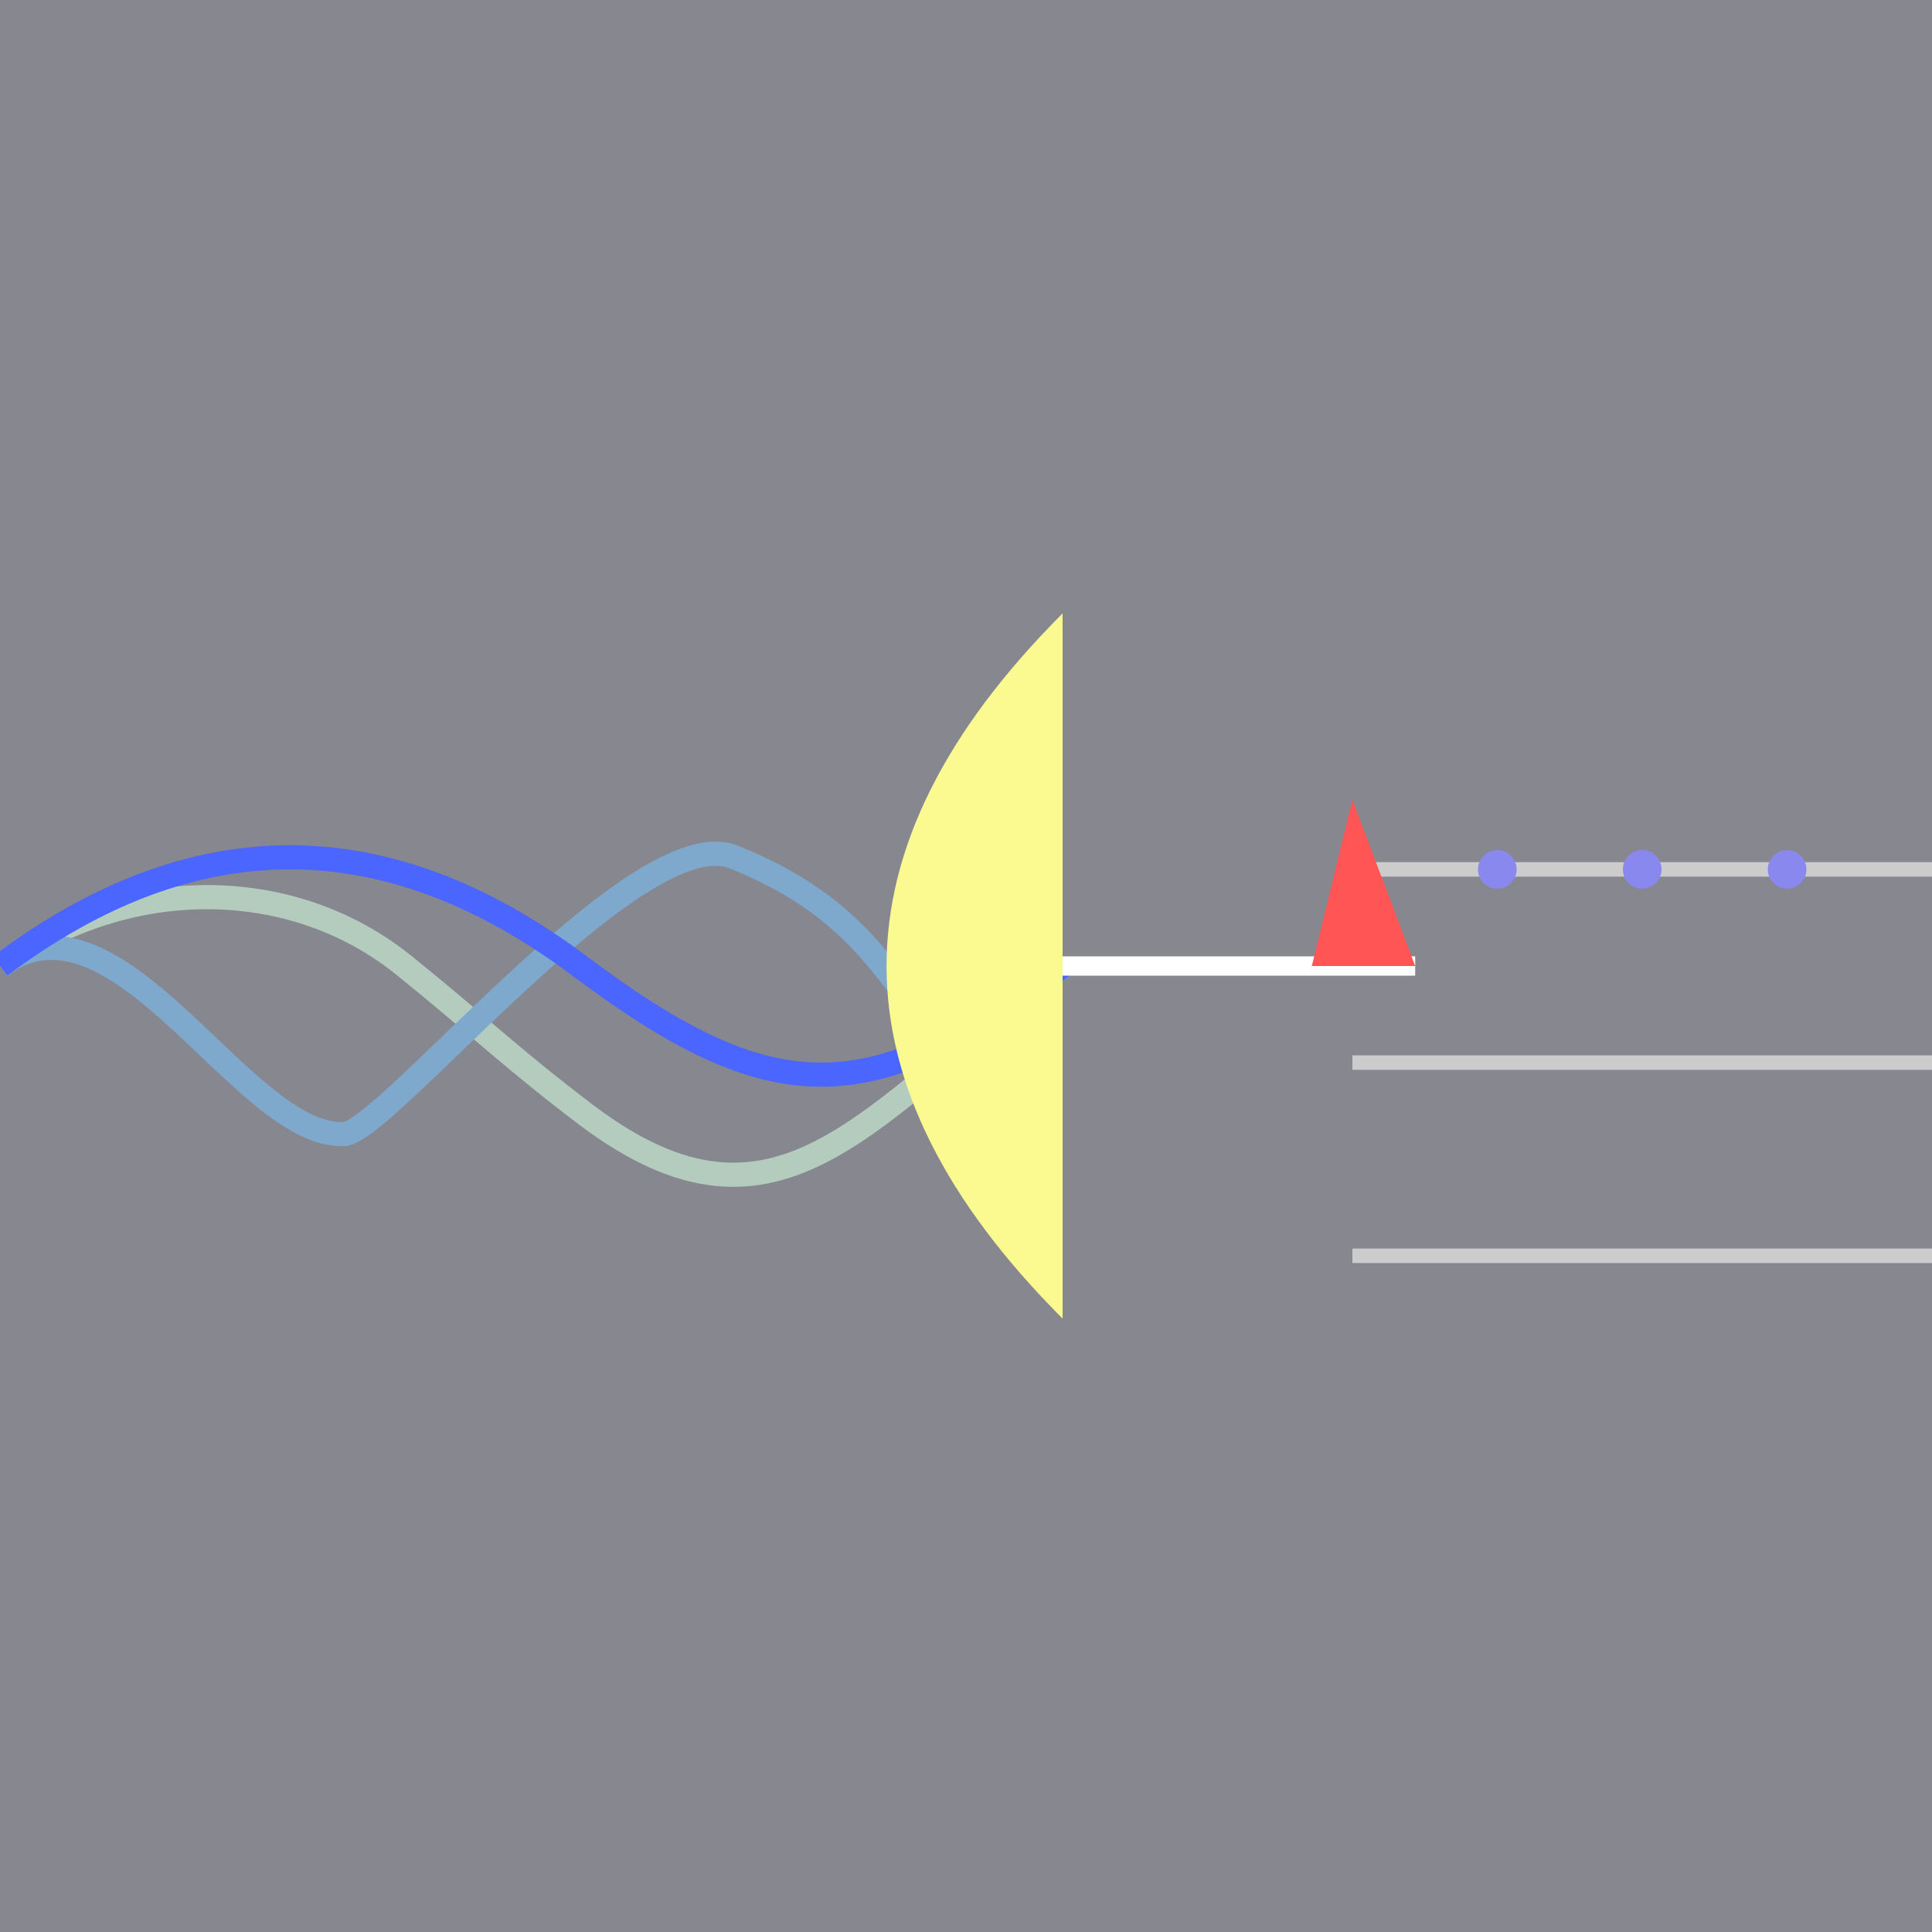
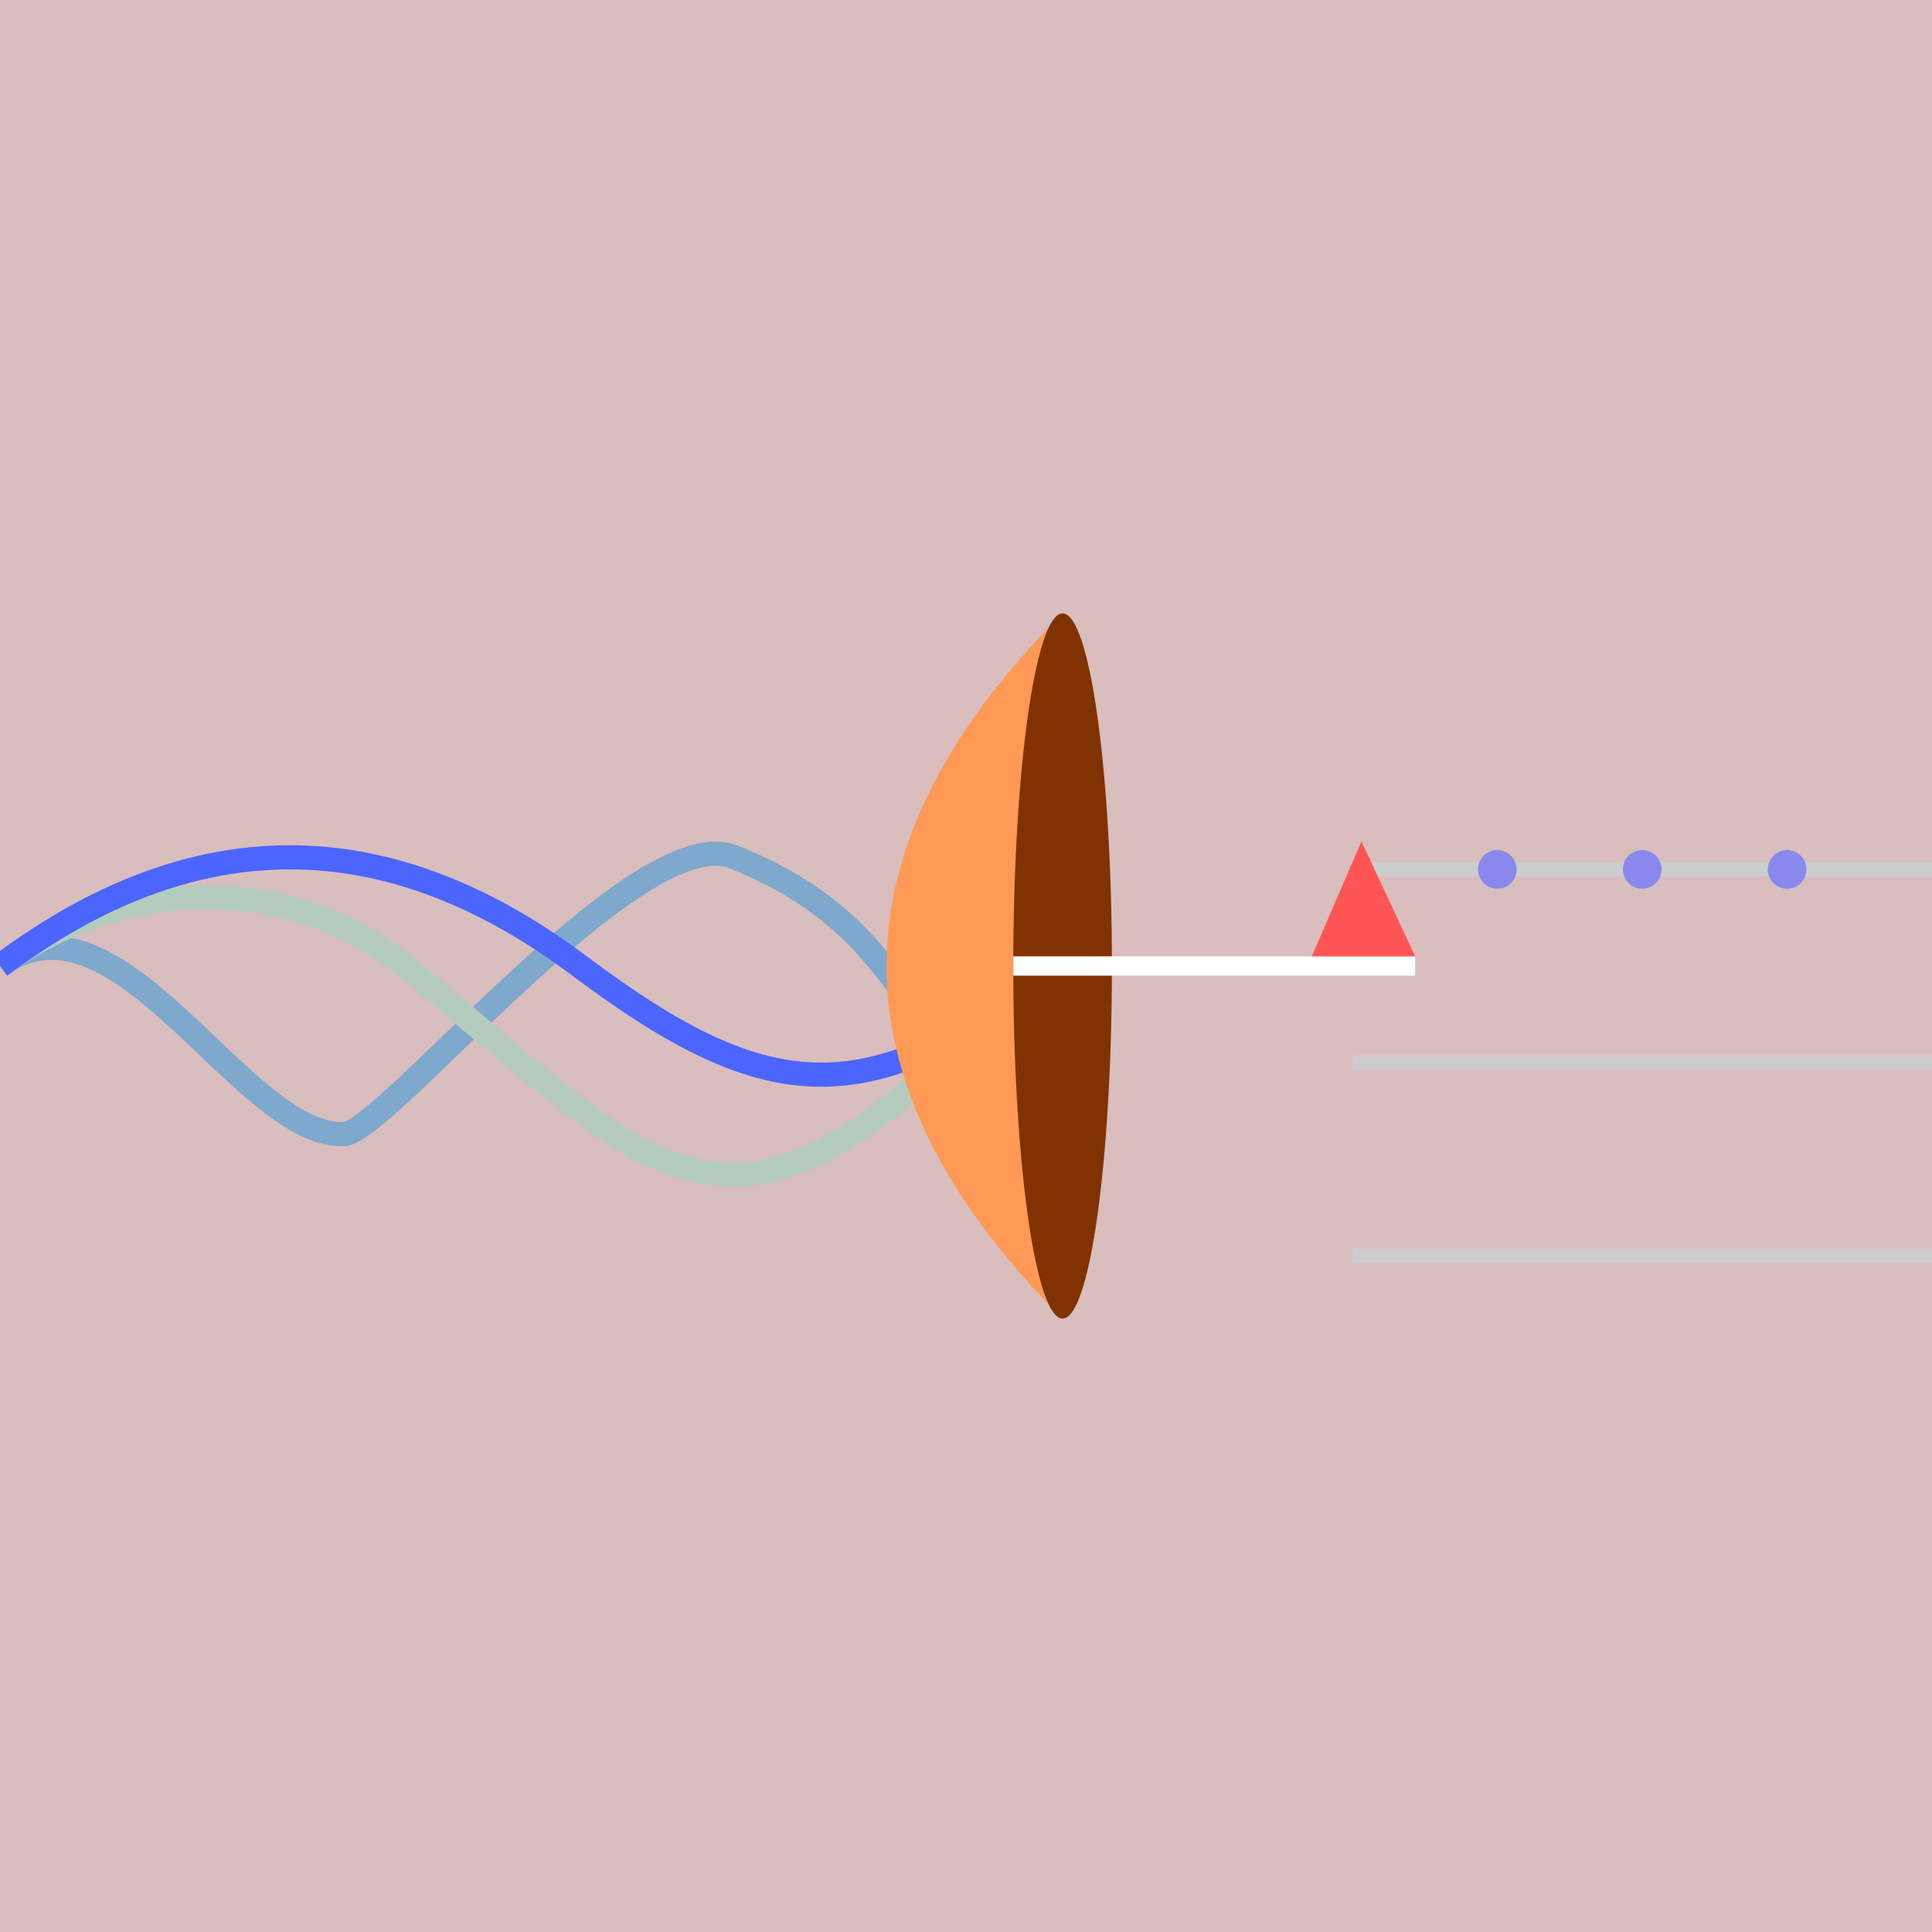
<svg xmlns="http://www.w3.org/2000/svg" version="1.1" id="Слой_1" x="0px" y="0px" viewBox="0 0 200 200" style="enable-background:new 0 0 200 200;" xml:space="preserve">
-   <style type="text/css">
+   <defs id="defs8" />
+   <style type="text/css" id="style1">
	.st0{opacity:0.5;fill:#1E1E2F;}
	.st1{fill:none;stroke:#CCCCCC;stroke-width:1.5;}
	.st2{fill:#8888EE;}
	.st3{fill:none;stroke:#B4CCBE;stroke-width:2.5;}
	.st4{fill:none;stroke:#7EA8CC;stroke-width:2.5;}
	.st5{fill:none;stroke:#4B65FF;stroke-width:2.5;}
	.st6{fill:#FAFA91;}
	.st7{fill:none;stroke:#FFFFFF;stroke-width:2;}
	.st8{fill:#FF5555;}
</style>
-   <rect class="st0" width="200" height="200" />
-   <g>
-     <line class="st1" x1="140" y1="90" x2="200" y2="90" />
-     <line class="st1" x1="140" y1="110" x2="200" y2="110" />
-     <line class="st1" x1="140" y1="130" x2="200" y2="130" />
+   <rect class="st0" width="200" height="200" id="rect1" style="fill:#962323;fill-opacity:0.502" />
+   <g id="g3">
+     <line class="st1" x1="140" y1="90" x2="200" y2="90" id="line1" />
+     <line class="st1" x1="140" y1="110" x2="200" y2="110" id="line2" />
+     <line class="st1" x1="140" y1="130" x2="200" y2="130" id="line3" />
  </g>
-   <g>
-     <circle class="st2" cx="155" cy="90" r="2" />
-     <circle class="st2" cx="170" cy="90" r="2" />
-     <circle class="st2" cx="185" cy="90" r="2" />
+   <g id="g5">
+     <circle class="st2" cx="155" cy="90" r="2" id="circle3" />
+     <circle class="st2" cx="170" cy="90" r="2" id="circle4" />
+     <circle class="st2" cx="185" cy="90" r="2" id="circle5" />
  </g>
-   <path class="st3" d="M0,100c12.2-9.1,29.7-9.9,41.9,0c7.8,6.3,11.1,9.6,18.9,15.5c20,15,29.2-0.5,49.2-15.5" />
-   <path class="st4" d="M0,100c12.2-9.1,25.1,17.8,35.6,17.4c4.3-0.1,30.4-32.6,40.3-28.7C99.2,97.9,90,115,110,100" />
-   <path class="st5" d="M0,100c20-15,40-15,60,0s30,15,50,0" />
-   <g transform="scale(-1,1) translate(-200,0)">
-     <path class="st6" d="M90,63.5c24.3,24.3,24.3,48.7,0,73L90,63.5z" />
-     <line class="st7" x1="90" y1="100" x2="53.5" y2="100" />
-     <polygon class="st8" points="53.5,100 60,82.8 64.2,100  " />
+   <g id="g9">
+     <path class="st4" d="M0,100c12.2-9.1,25.1,17.8,35.6,17.4c4.3-0.1,30.4-32.6,40.3-28.7C99.2,97.9,90,115,110,100" id="path6" style="enable-background:new 0 0 200 200" />
+     <path class="st3" d="M0,100c12.2-9.1,29.7-9.9,41.9,0c7.8,6.3,11.1,9.6,18.9,15.5c20,15,29.2-0.5,49.2-15.5" id="path5" style="enable-background:new 0 0 200 200" />
+     <path class="st5" d="M0,100c20-15,40-15,60,0s30,15,50,0" id="path7" />
+   </g>
+   <g transform="scale(-1,1) translate(-200,0)" id="g8">
+     <path class="st6" d="M90,63.5c24.3,24.3,24.3,48.7,0,73L90,63.5z" id="path8" style="fill:#ff9955" />
+     <ellipse style="enable-background:new 0 0 200 200;fill:#803300;stroke-width:1.019" id="path9" cx="-90" cy="100" transform="scale(-1,1)" rx="5.104" ry="36.5" />
+     <line class="st7" x1="95.104" y1="100" x2="53.5" y2="100" id="line8" />
+     <path id="polygon8" class="st8" transform="translate(0,-1)" style="fill:#ff5555" d="M 59.062,88.1 64.2,100 H 53.5 Z" />
  </g>
</svg>
